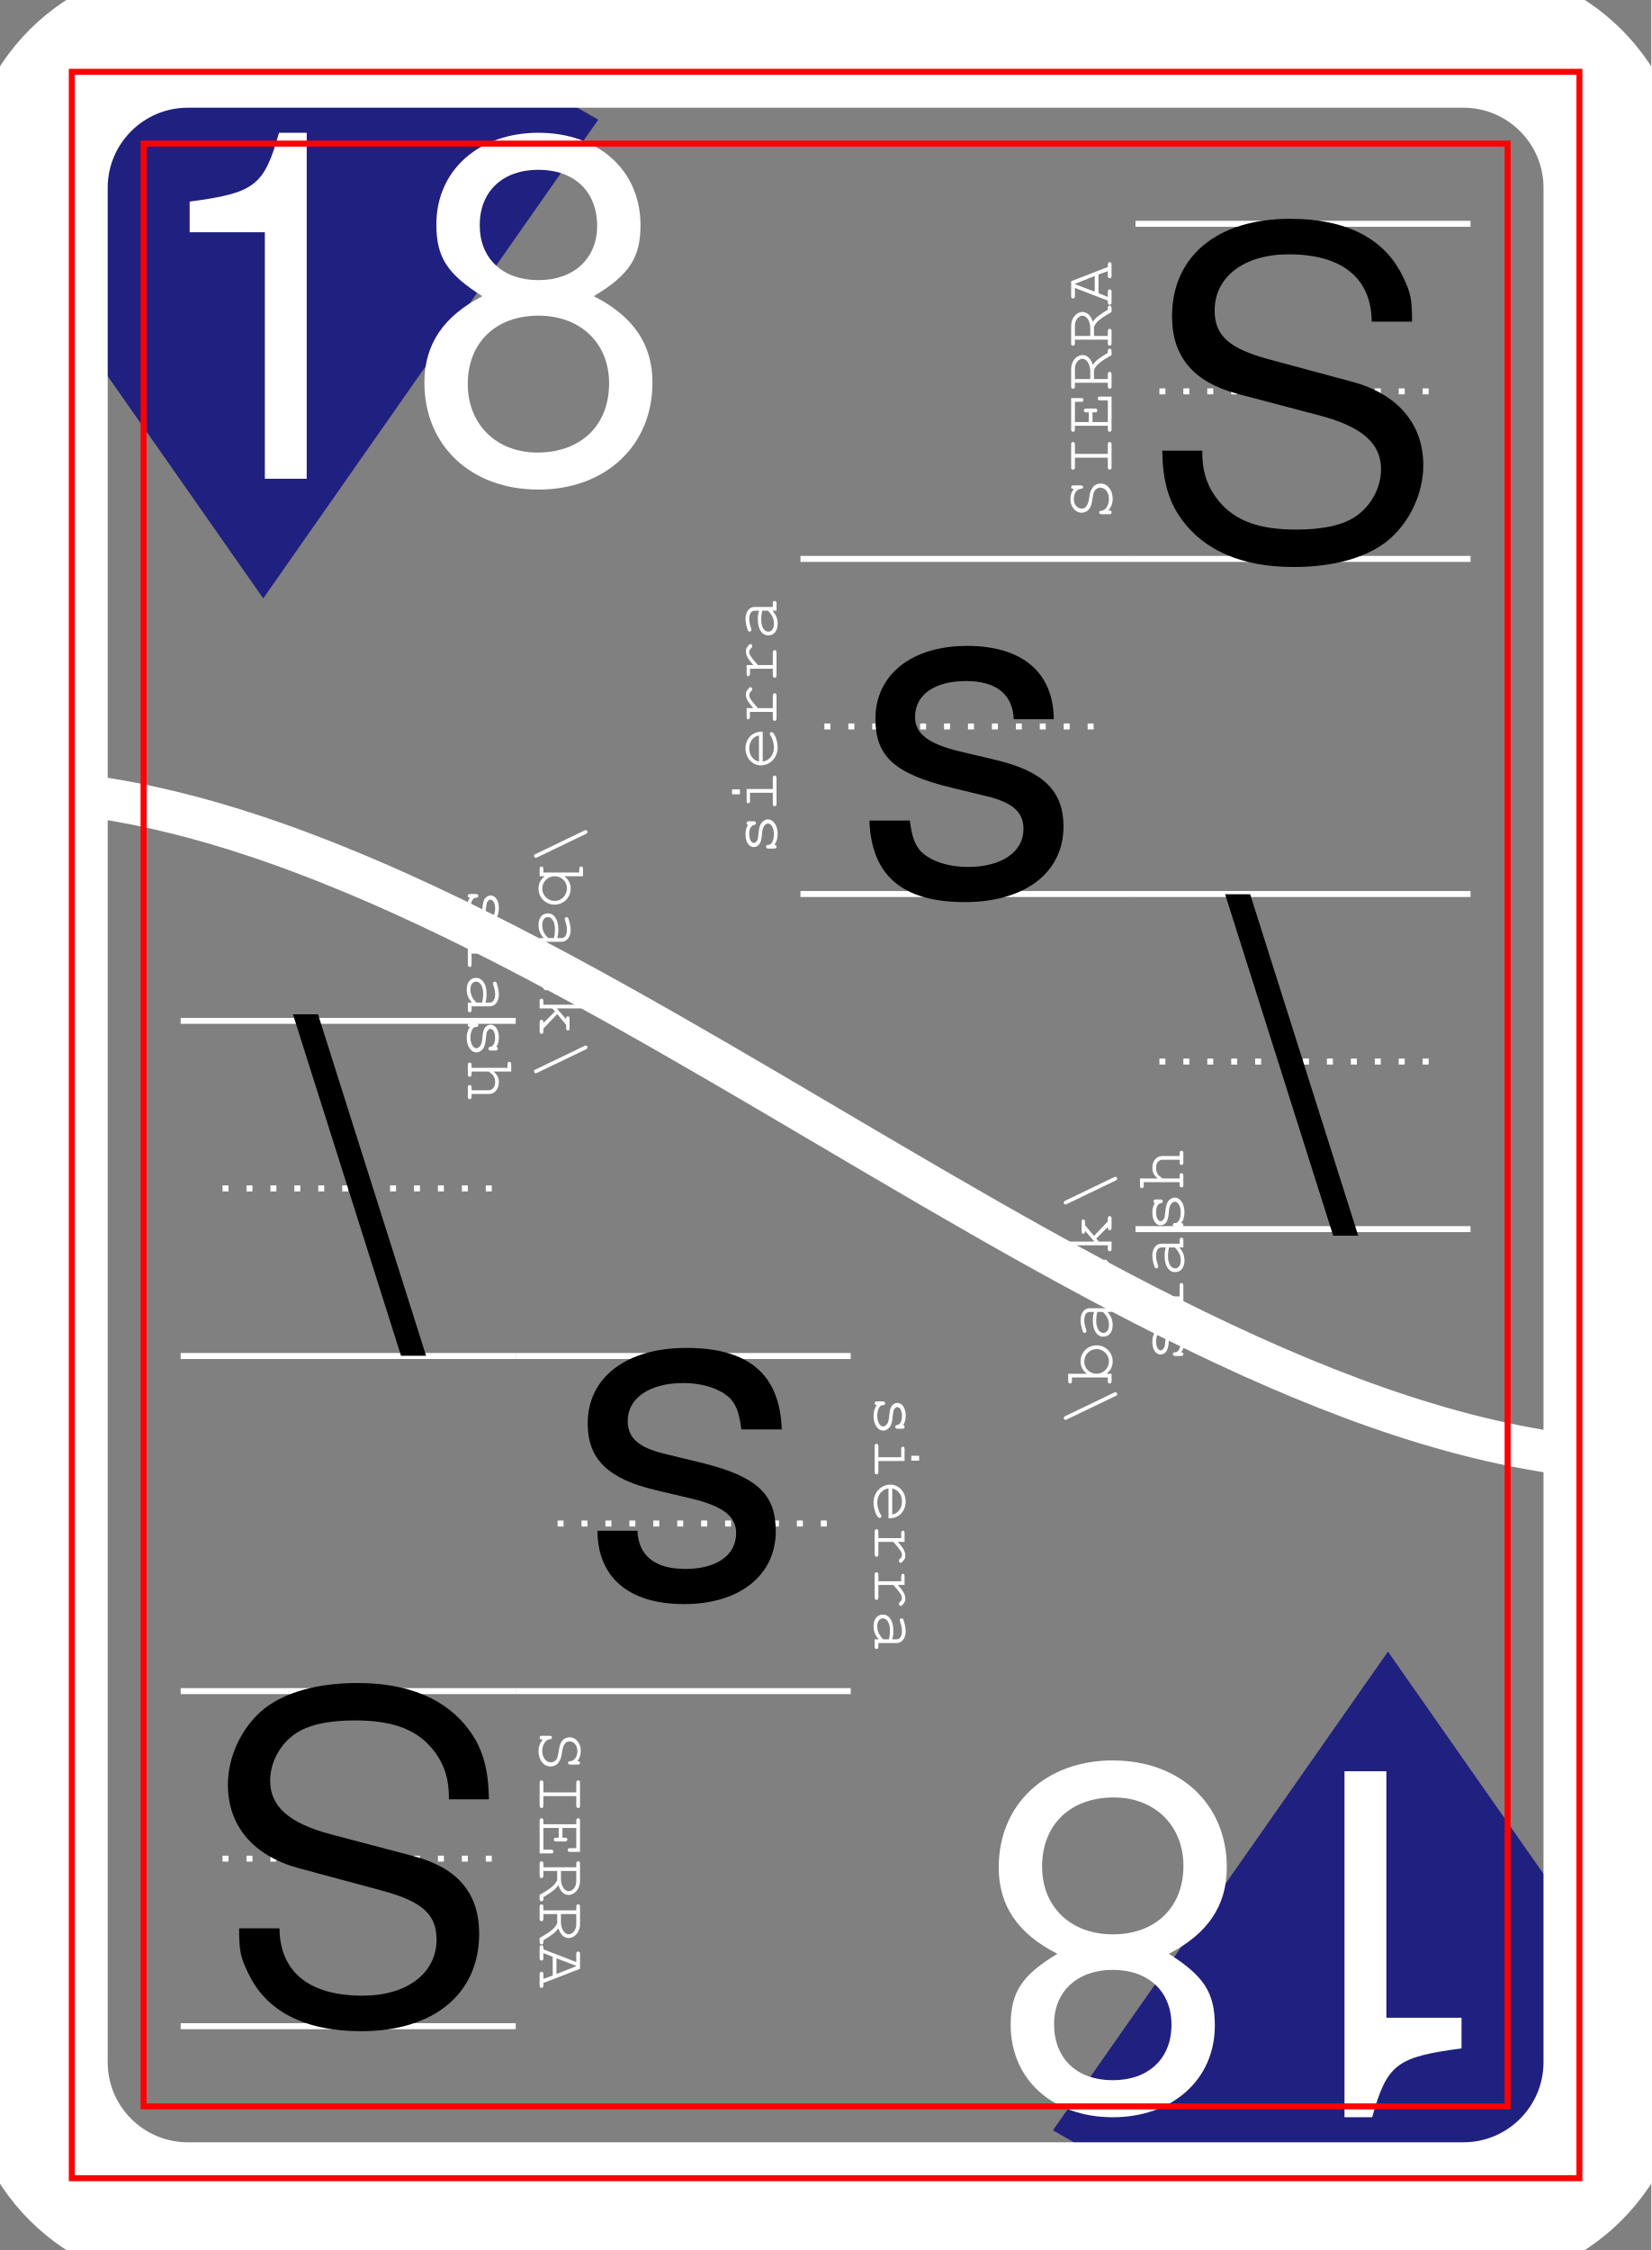
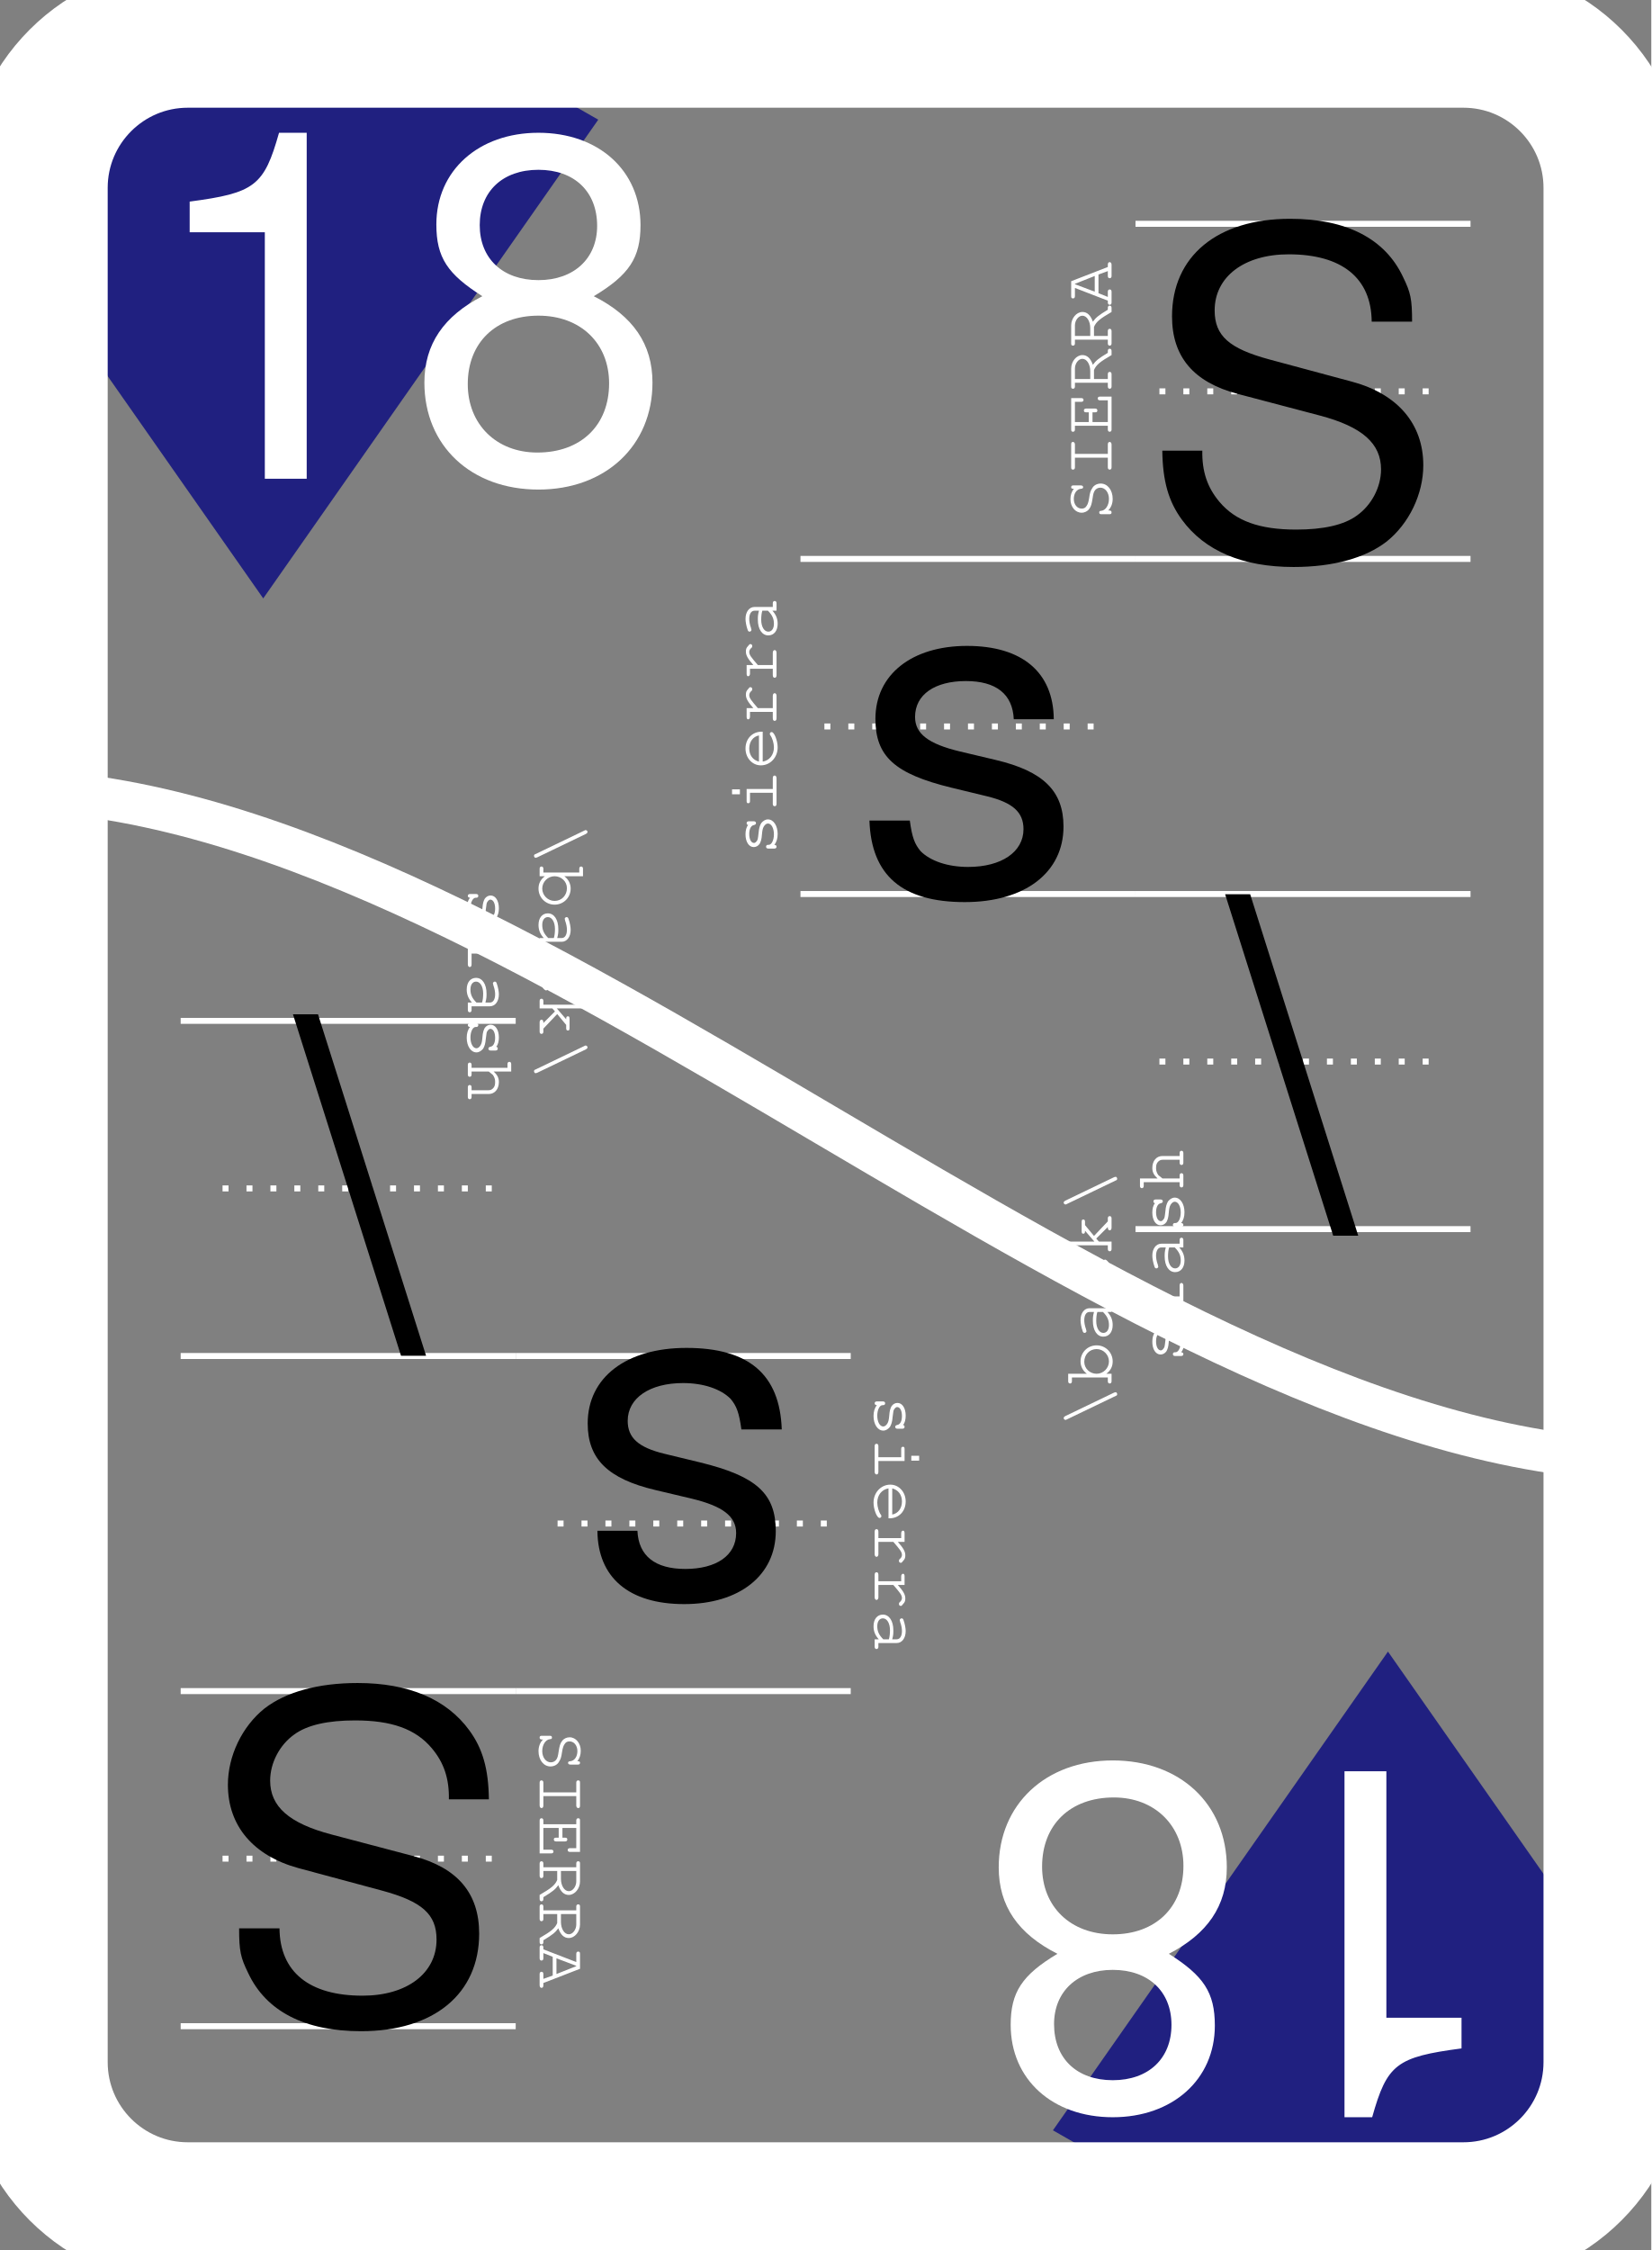
<svg xmlns="http://www.w3.org/2000/svg" xmlns:xlink="http://www.w3.org/1999/xlink" width="69mm" height="94mm" viewBox="-3 -3 69 94" version="1.1" id="card-18">
  <style>
    text { font-family:Helvetica; font-size:19.04px; line-height:1; fill:#000000;fill-opacity:1;stroke:none; }
   
   g.emoji path, g.emoji ellipse, g.emoji circle  { fill:none;stroke:#000000;stroke-width:1.0;stroke-linecap:round;stroke-miterlimit:4;stroke-dasharray:none;stroke-opacity:1 }
   g#card-18-formats-dark text { font-size:7px;fill:#ffffff; }
   g#card-18-thumb-up text, g#card-18-thumb-down text { font-size:7px; }
   path  { fill:none;stroke:#000000;stroke-width:1.0;stroke-linecap:butt;stroke-linejoin:miter;stroke-opacity:1; }
   path.suit { stroke:none; }
   g#card-18-border path  { fill:#808080;fill-opacity:1;stroke:#000000;stroke-width:1.5;stroke-opacity:1;stroke-miterlimit:4;stroke-dasharray:none; }
   g#card-18-lines path { fill:none;stroke:#ffffff;stroke-width:0.25;stroke-linecap:butt;stroke-linejoin:miter;stroke-miterlimit:4;stroke-dasharray:none;stroke-dashoffset:0;stroke-opacity:1 }
   g#card-18-lines-dark path { fill:none;stroke:#000000;stroke-width:0.5;stroke-linecap:butt;stroke-linejoin:miter;stroke-miterlimit:4;stroke-dasharray:none;stroke-dashoffset:0;stroke-opacity:1; }
   g#card-18-lines path.lines-center { stroke-dasharray:0.25, 0.75;}
  </style>
  <defs>
    <g id="card-18-heart-full" class="emoji" transform="translate(-7,-14)">
      <path d="M 7,14 C -5.5,3.5 2,-3 7,2 12,-3 19.5,3.5 7,14 Z" />
    </g>
    <g id="card-18-heart-broken" class="emoji" transform="translate(-7,-14)">
      <path d="M 3.119,0.918 C -0.516,1.134 -2.304,6.546 6.573,13.572            L 10.056,6.195 5.805,7.761 6.763,2.319            C 5.546,1.284 4.244,0.851 3.119,0.918 Z" />
      <path d="M 11.598,-0.031 C 10.627,-0.087 9.524,0.229 8.459,0.983            L 6.937,5.754 12.36,4.47 6.655,12.992            c 0.148,0.146 0.298,0.292 0.453,0.44            C 17.163,6.008 15.371,0.19 11.598,-0.031 Z" />
    </g>
    <g id="card-18-thumb" class="emoji">
      <path d="m 0.25,6 h 4 C 3.761,3.426 2.261,0.331 6.095,0.464           9.005,0.565 8.214,3.28 7.75,6 c 3,0 7,1 4,3 1,1 1,1 0,2 2,1 2,3 -11.5,2 z" />
      <path style="stroke-width:0.5" d="m 4.722,1.807 c 0,0 0.175,2.379 1.03,2.351           0.834,-0.027 0.855,-2.351 0.855,-2.351 z" />
    </g>
    <g id="card-18-thumb-down" transform="translate(-7,-14)">
      <g transform="translate(-0.1064203,-0.6459912)">
-         <path style="fill:none;stroke:#000000;stroke-width:0.342;stroke-miterlimit:4;stroke-dasharray:none;stroke-opacity:1" d="m 6.164,1.456 c -0.871,0.317 -1.75,0.576 -1.954,0.576 -0.337,6.56e-4 -0.37,0.279 -0.37,3.113 v 3.112 l 1.42,1.699 c 0.896,1.072 1.58,2.13 1.855,2.865 0.578,1.548 0.663,1.652 1.361,1.652 1.506,0 2.14,-1.654 1.302,-3.397 -0.703,-1.462 -0.703,-1.462 1.455,-1.462 1.649,0 1.96,-0.054 2.344,-0.408 0.354,-0.325 0.416,-0.551 0.31,-1.118 C 13.393,5.575 13.352,5.054 12.667,2.131 11.27,0.672 9.096,0.391 6.164,1.456 Z" />
-         <path style="fill:none;stroke:#000000;stroke-width:0.342;stroke-linecap:butt;stroke-linejoin:miter;stroke-miterlimit:4;stroke-dasharray:none;stroke-opacity:1" d="m 8.616,14.41 c 0.974,-0.083 0.526,-1.451 0.526,-1.451 l -1.294,-1.563 c -1.552,-0.039 -0.71,0.585 -1.051,0.707" />
-         <rect style="fill:none;fill-opacity:0.801;stroke:#000000;stroke-width:0.39;stroke-linecap:round;stroke-miterlimit:4;stroke-dasharray:none;stroke-opacity:1" width="3.565" height="7.378" x="0.302" y="2.094" />
+         <path d="m 6.164,1.456 c -0.871,0.317 -1.75,0.576 -1.954,0.576 -0.337,6.56e-4 -0.37,0.279 -0.37,3.113 v 3.112 l 1.42,1.699 c 0.896,1.072 1.58,2.13 1.855,2.865 0.578,1.548 0.663,1.652 1.361,1.652 1.506,0 2.14,-1.654 1.302,-3.397 -0.703,-1.462 -0.703,-1.462 1.455,-1.462 1.649,0 1.96,-0.054 2.344,-0.408 0.354,-0.325 0.416,-0.551 0.31,-1.118 C 13.393,5.575 13.352,5.054 12.667,2.131 11.27,0.672 9.096,0.391 6.164,1.456 Z" />
+         <path d="m 8.616,14.41 c 0.974,-0.083 0.526,-1.451 0.526,-1.451 l -1.294,-1.563 c -1.552,-0.039 -0.71,0.585 -1.051,0.707" />
+         <rect width="3.565" height="8.378" x="0.302" y="2.094" />
      </g>
    </g>
    <g id="card-18-thumb-up" class="emoji" transform="translate(-7,-14)">
      <g transform="translate(-0.1064198,-0.2965792)">
-         <path style="fill:none;stroke:#000000;stroke-width:0.342;stroke-miterlimit:4;stroke-dasharray:none;stroke-opacity:1" d="m 6.187,13.485 c -0.869,-0.317 -1.745,-0.576 -1.948,-0.576 -0.336,-6.46e-4 -0.369,-0.279 -0.369,-3.113 v -3.112 l 1.416,-1.699 c 0.893,-1.072 1.576,-2.13 1.849,-2.865 0.576,-1.548 0.661,-1.652 1.357,-1.652 1.501,0 2.134,1.654 1.298,3.397 -0.701,1.462 -0.701,1.462 1.45,1.462 1.644,0 1.954,0.054 2.337,0.408 0.353,0.325 0.415,0.551 0.309,1.118 -0.493,2.514 -0.534,3.035 -1.217,5.958 -1.392,1.459 -3.56,1.74 -6.483,0.674 z" />
-         <path style="fill:none;stroke:#000000;stroke-width:0.342;stroke-linecap:butt;stroke-linejoin:miter;stroke-miterlimit:4;stroke-dasharray:none;stroke-opacity:1" d="m 8.632,0.531 c 0.971,0.083 0.524,1.451 0.524,1.451 l -1.29,1.563 c -1.548,0.039 -0.708,-0.585 -1.048,-0.707" />
-         <rect style="fill:none;fill-opacity:0.801;stroke:#000000;stroke-width:0.39;stroke-linecap:round;stroke-miterlimit:4;stroke-dasharray:none;stroke-opacity:1" id="rect1836" width="3.555" height="7.378" x="0.301" y="6.697" />
+         <path d="m 6.187,13.485 c -0.869,-0.317 -1.745,-0.576 -1.948,-0.576 -0.336,-6.46e-4 -0.369,-0.279 -0.369,-3.113 v -3.112 l 1.416,-1.699 c 0.893,-1.072 1.576,-2.13 1.849,-2.865 0.576,-1.548 0.661,-1.652 1.357,-1.652 1.501,0 2.134,1.654 1.298,3.397 -0.701,1.462 -0.701,1.462 1.45,1.462 1.644,0 1.954,0.054 2.337,0.408 0.353,0.325 0.415,0.551 0.309,1.118 -0.493,2.514 -0.534,3.035 -1.217,5.958 -1.392,1.459 -3.56,1.74 -6.483,0.674 z" />
+         <path d="m 8.632,0.531 c 0.971,0.083 0.524,1.451 0.524,1.451 l -1.29,1.563 c -1.548,0.039 -0.708,-0.585 -1.048,-0.707" />
+         <rect width="3.555" height="8.378" x="0.301" y="6.697" />
      </g>
    </g>
    <g id="card-18-sad" class="emoji" transform="translate(-7,-14)">
      <ellipse id="card-18-sad-right-eye" cx="9.5" cy="4" rx="0.25" ry="0.75" />
      <ellipse id="card-18-sad-left-eye" cx="4.5" cy="4" rx="0.25" ry="0.75" />
      <circle id="card-18-sad-face" cx="7" cy="7" r="7" />
      <path id="card-18-sad-frown" d="m 3,10 c 1.5,-3 6,-3 8,0" />
    </g>
    <g id="card-18-happy" class="emoji" transform="translate(-7,-14)">
      <ellipse id="card-18-happy-right-eye" cx="9.5" cy="4" rx="0.25" ry="0.75" />
      <ellipse id="card-18-happy-left-eye" cx="4.5" cy="4" rx="0.25" ry="0.75" />
      <circle id="card-18-happy-face" cx="7" cy="7" r="7" />
      <path id="card-18-happy-smile" d="m 3,8 c 1.5,4 6,4 8,0" />
    </g>
    <g id="card-18-suit-club" transform="translate(7,7)">
      <path id="card-18-suit-club-flower" style="fill:#208020;stroke:none" d="     M -7.347880794884119e-16,4.0      C 3.365,12.557 12.557,-3.365 3.464,-2.0      C 9.192,-9.192 -9.192,-9.192 -3.464,-2      C -12.557,-3.365 -3.365,12.557 -7.347880794884119e-16,4.0      Z     " />
      <path id="card-18-suit-club-stem" style="fill:#208020;stroke:none" d="     m 0,7.0      h -1.5      c 1.5,-1.5 1.5,-7.0 1.5,-7.0      c 0,0 0,5.5 1.5,7.0      z" />
    </g>
    <g id="card-18-suit-heart">
      <path style="fill:#802020;stroke:none" d="M 7,14 C -5.5,3.5 2,-3 7,2 12,-3 19.5,3.5 7,14 Z" />
    </g>
    <g id="card-18-suit-diamond">
      <path style="fill:#202080;stroke:none" d="m 7,14 -7,-10 7,-4 7,4 z" />
    </g>
    <g id="card-18-suit-spade">
      <path style="fill:#202020;stroke:none" d="M 7,0 C -5.5,10.5 2,17 7,12 12,17 19.5,10.5 7,0 Z" />
      <path style="fill:#202020;stroke:none" d="m 7,14 h -1.5 c 1.5,-1.5 1.5,-7.0 1.5,-7.0 c 0,0 0,5.5 1.5,7.0 z" />
    </g>
    <g id="card-18-lines">
      <path d="m 0,0 14,0" />
      <path class="lines-center" d="m 1,7 12,0" />
      <path d="m 0,14 14,0" />
    </g>
    <g id="card-18-lines-dark">
      
      
      
    </g>
    <g id="card-18-translate-text">
      <text xml:space="preserve" x="37.45" y="34.25" text-anchor="middle">s</text>
      <text xml:space="preserve" x="51" y="20.25" text-anchor="middle">S</text>
      <text xml:space="preserve" x="51" y="48.25" text-anchor="middle">\</text>
    </g>
    <g id="card-18-translate-pics">
      <use x="37.45" y="34.25" xlink:href="#card-18-" />
      <use x="51" y="20.25" xlink:href="#card-18-" />
      <use x="51" y="48.25" xlink:href="#card-18-" />
    </g>
    <g id="card-18-formats">
      <g id="formats-up" transform="translate(44.45,6.35)">
        <use xlink:href="#card-18-lines" />
        <text transform="rotate(-90) translate(-7,-1)" xml:space="preserve" text-anchor="middle" style="font-size:3px;line-height:1;font-family:Courier;fill:#ffffff;fill-opacity:1;stroke:#ffffff;stroke-width:0;stroke-miterlimit:4;stroke-dasharray:none;stroke-opacity:1">SIERRA</text>
      </g>
      <g id="card-18-formats-plain" transform="translate(30.45,20.35)">
        <use xlink:href="#card-18-lines" />
        <text transform="rotate(-90) translate(-7,-1)" xml:space="preserve" text-anchor="middle" style="font-size:3px;line-height:1;font-family:Courier;fill:#ffffff;fill-opacity:1;stroke:#ffffff;stroke-width:0;stroke-miterlimit:4;stroke-dasharray:none;stroke-opacity:1">sierra</text>
      </g>
      <g id="card-18-formats-down" transform="translate(44.45,34.35)">
        <use xlink:href="#card-18-lines" />
        <text transform="rotate(-90) translate(-7,-1)" xml:space="preserve" text-anchor="middle" style="font-size:3px;line-height:1;font-family:Courier;fill:#ffffff;fill-opacity:1;stroke:#ffffff;stroke-width:0;stroke-miterlimit:4;stroke-dasharray:none;stroke-opacity:1">
          <tspan dy="0" x="0">\back\</tspan>
          <tspan x="0" dy="3">slash</tspan>
        </text>
      </g>
      <text xml:space="preserve" text-anchor="middle" style="font-size:7px;line-height:1;font-family:Courier;fill:#ffffff;fill-opacity:1;stroke:#ffffff;stroke-width:0;stroke-miterlimit:4;stroke-dasharray:none;stroke-opacity:1" x="51.45" y="28.50" />
    </g>
    <g id="card-18-formats-dark">
      <g id="card-18-formats-up" transform="translate(44.45,6.35)">
        <use xlink:href="#card-18-lines-dark" />
        <text transform="rotate(-90) translate(-7,-1)" xml:space="preserve" text-anchor="middle" style="font-size:3px;line-height:1;font-family:Courier;fill:#ffffff;fill-opacity:1;stroke:#ffffff;stroke-width:0;stroke-miterlimit:4;stroke-dasharray:none;stroke-opacity:1">SIERRA</text>
      </g>
      <g id="card-18-formats-plain" transform="translate(30.45,20.35)">
        <use xlink:href="#card-18-lines-dark" />
        <text transform="rotate(-90) translate(-7,18.5)" xml:space="preserve" text-anchor="middle" style="font-size:4px;line-height:1;font-family:Courier;fill:#ffffff;fill-opacity:1;stroke:#ffffff;stroke-width:0;stroke-miterlimit:4;stroke-dasharray:none;stroke-opacity:1">sierra</text>
      </g>
      <g id="card-18-formats-down" transform="translate(44.45,34.35)">
        <use xlink:href="#card-18-lines-dark" />
        <text transform="rotate(-90) translate(-7,-1)" xml:space="preserve" text-anchor="middle" style="font-size:3px;line-height:1;font-family:Courier;fill:#ffffff;fill-opacity:1;stroke:#ffffff;stroke-width:0;stroke-miterlimit:4;stroke-dasharray:none;stroke-opacity:1">
          <tspan dy="0" x="0">\back\</tspan>
          <tspan x="0" dy="3">slash</tspan>
        </text>
      </g>
      <text xml:space="preserve" text-anchor="middle" style="fill:#000000;font-size:150%" x="51.45" y="36" />
    </g>
  </defs>
  <g id="card-18-main-layer">
    <rect x="-3" y="-3" width="69" height="94" style="fill:#808080" />
    <use opacity="1" transform="matrix(2,0,0,2,-6,-6)" xlink:href="#card-18-suit-diamond" />
    <use xlink:href="#card-18-formats" />
    <g transform="rotate(180,31.5,44)">
      <use opacity="1" transform="matrix(2,0,0,2,-6,-6)" xlink:href="#card-18-suit-diamond" />
      <use xlink:href="#card-18-formats" />
    </g>
    <g id="card-18-border">
      <rect x="-1.5" y="-1.5" width="66" height="91" rx="6.35" opacity="1.0" style="fill:none;stroke:#ffffff;stroke-width:6.0" />
      <path id="card-18-border-separator" style="stroke:#ffffff;stroke-width:1.75;fill:none;" d="M -3.0,30 C 18.5,30 44.5,58 66,58" />
    </g>
    <g id="card-18-upward">
      <text x="14" y="17" style="font-family:Helvetica;font-size:20px;fill:#fff" text-anchor="middle">18</text>
      <use xlink:href="#card-18-translate-text" />
    </g>
    <use xlink:href="#card-18-upward" transform="rotate(180,31.5,44)" />
-     <rect x="0" y="0" width="63" height="88" style="stroke:#f00;stroke-width:0.25;fill:none;" />
-     <rect x="3" y="3" width="57" height="82" style="stroke:#f00;stroke-width:0.25;fill:none;" />
  </g>
</svg>
